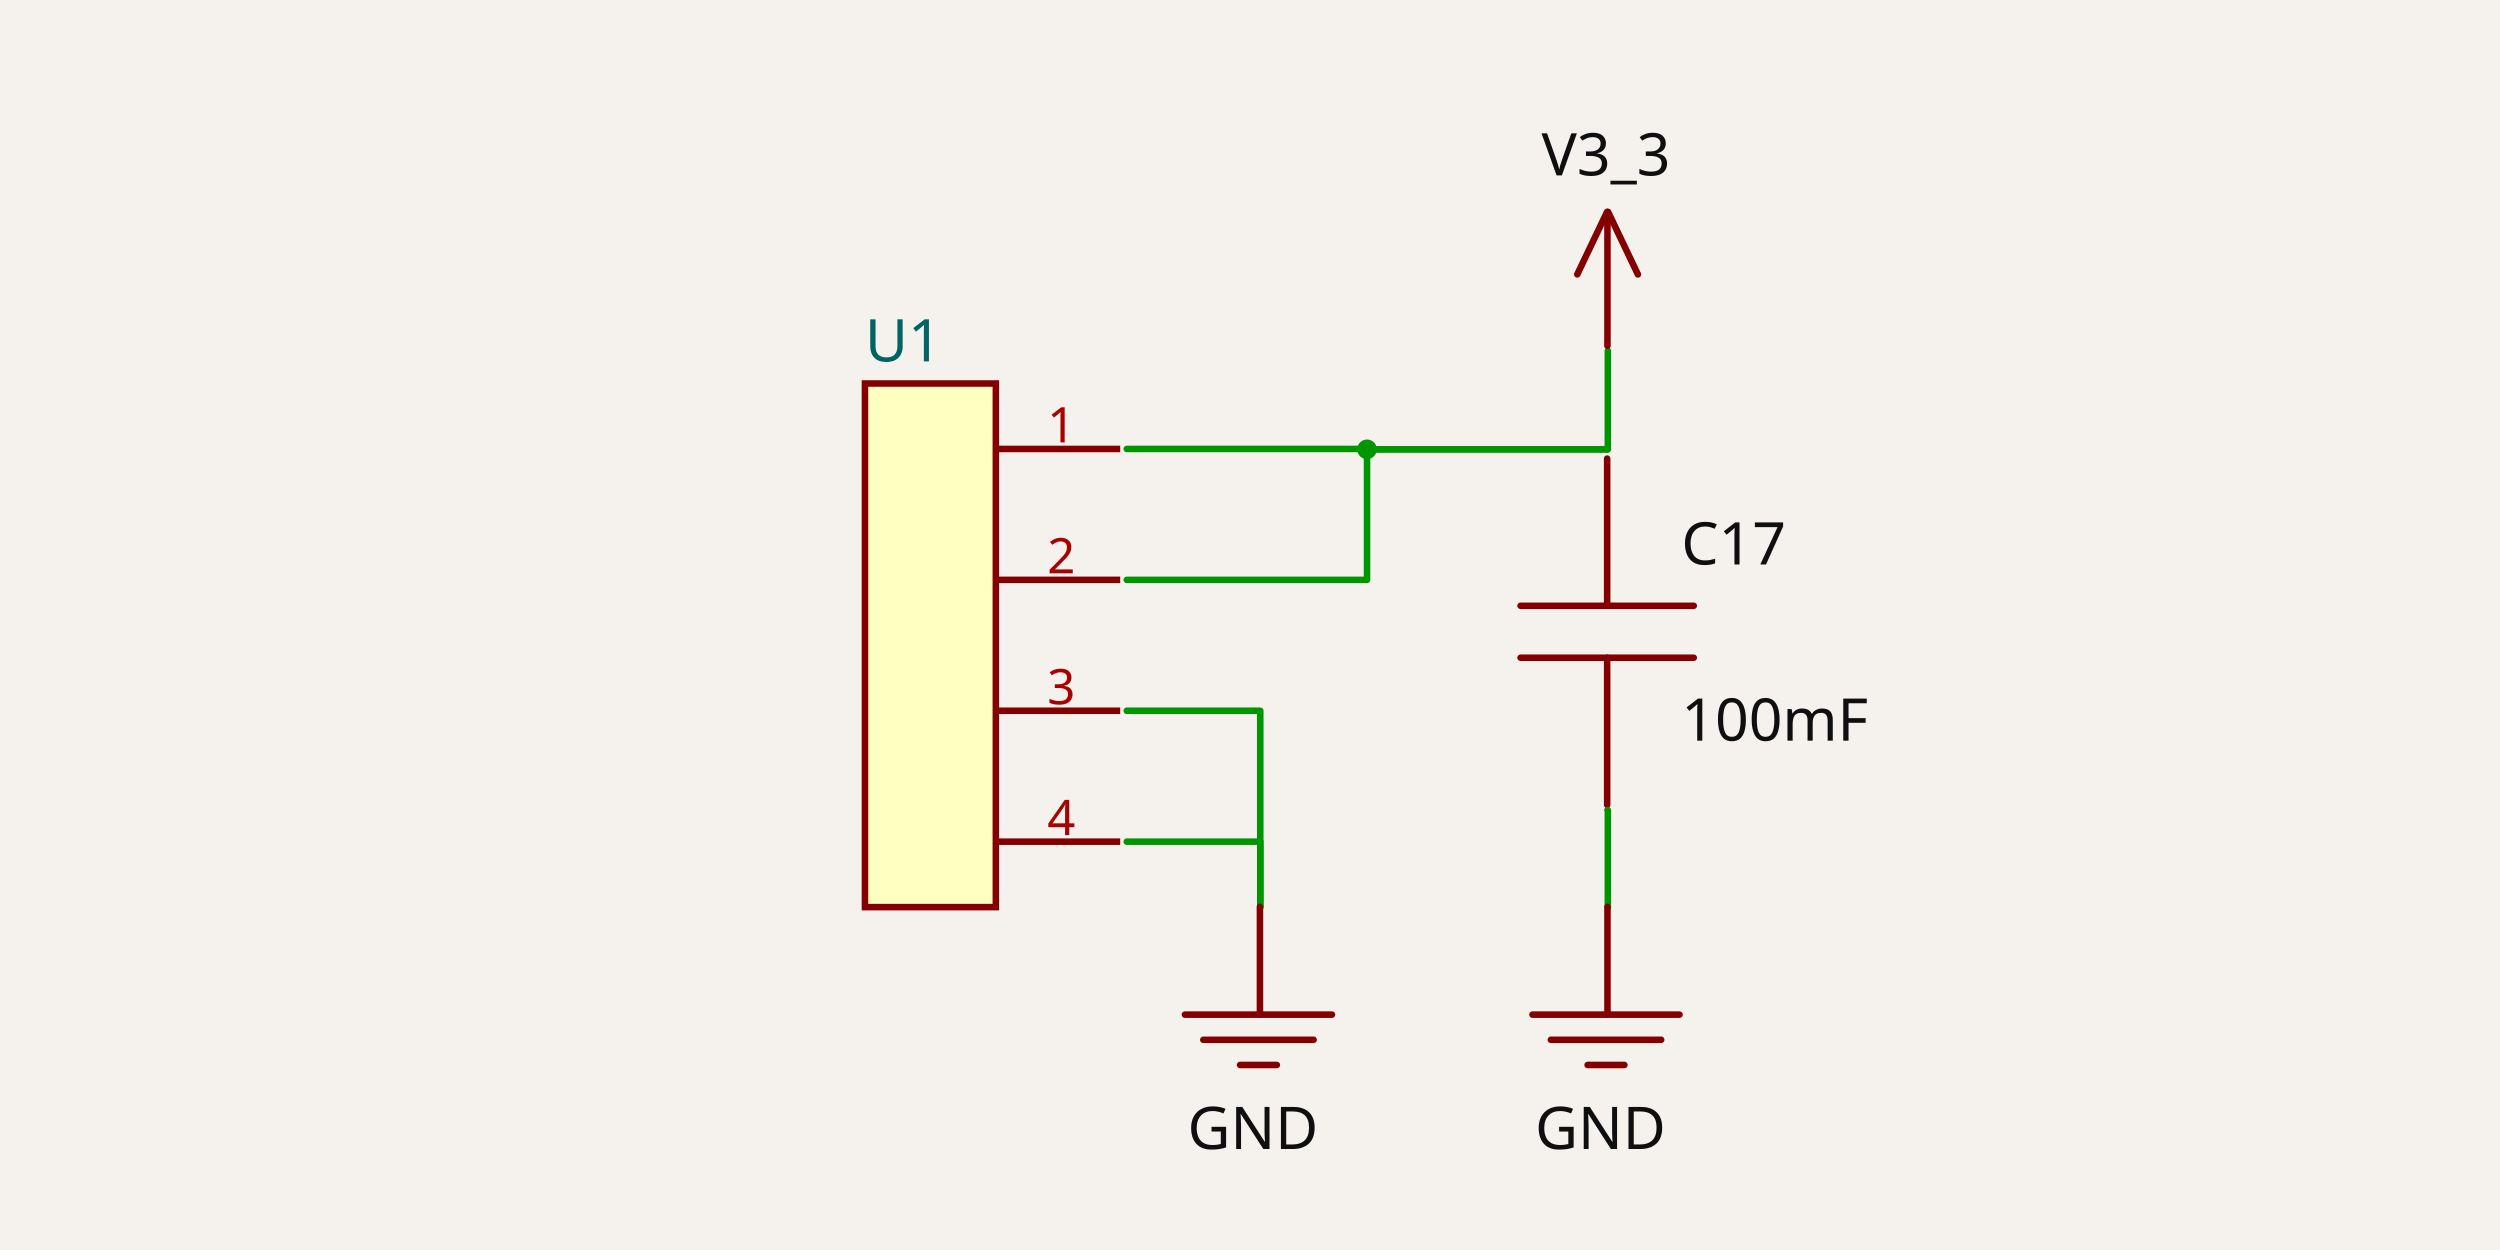
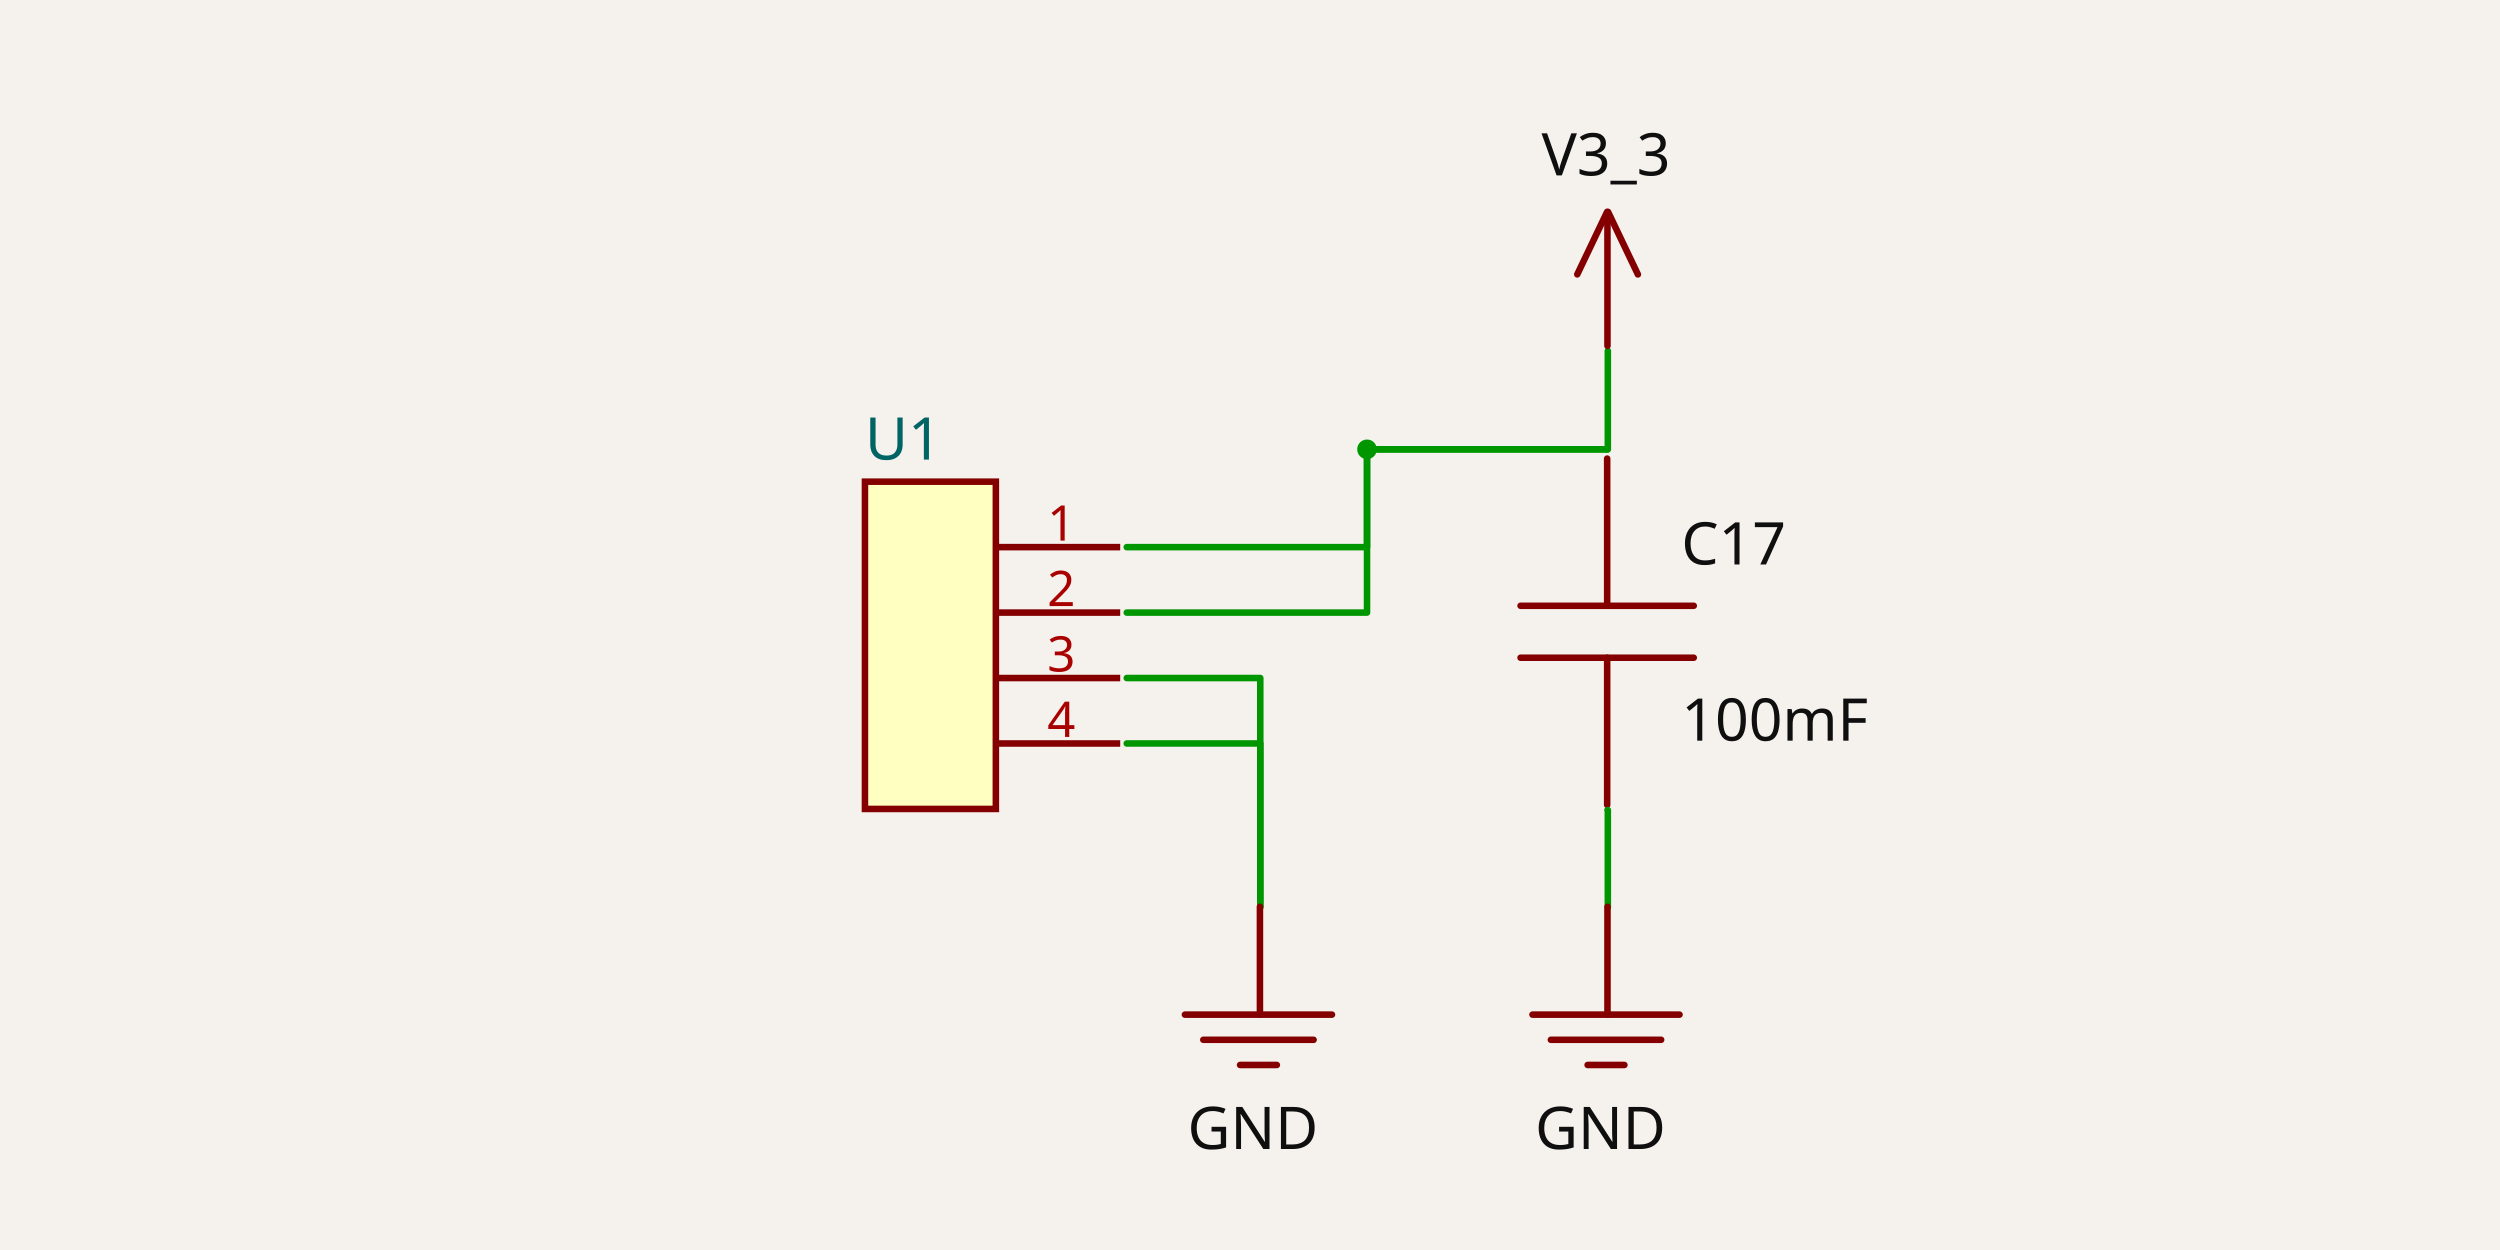
<svg xmlns="http://www.w3.org/2000/svg" width="1200" height="600" style="background-color: rgb(245, 241, 237)" data-real-to-screen-transform="matrix(157.0845114672,0,0,-157.0845114672,446.5931315134,309.7497120117)" data-software-used-string="@tscircuit/core@0.0.555">
  <style>
              .boundary { fill: rgb(245, 241, 237); }
              .schematic-boundary { fill: none; stroke: #fff; }
              .component { fill: none; stroke: rgb(132, 0, 0); }
              .chip { fill: rgb(255, 255, 194); stroke: rgb(132, 0, 0); }
              .component-pin { fill: none; stroke: rgb(132, 0, 0); }
              .trace:hover {
                filter: invert(1);
              }
              .trace:hover .trace-crossing-outline {
                opacity: 0;
              }
              .trace:hover .trace-junction {
                filter: invert(1);
              }
              .text { font-family: sans-serif; fill: rgb(0, 150, 0); }
              .pin-number { fill: rgb(169, 0, 0); }
              .port-label { fill: rgb(0, 100, 100); }
              .component-name { fill: rgb(0, 100, 100); }
            </style>
  <rect class="boundary" x="0" y="0" width="1200" height="600" />
  <g data-circuit-json-type="schematic_component" data-schematic-component-id="schematic_component_0">
-     <rect class="component chip" x="415.176" y="184.082" width="62.834" height="251.335" stroke-width="3.142px" fill="rgb(255, 255, 194)" stroke="rgb(132, 0, 0)" />
-     <rect class="component-overlay" x="415.176" y="184.082" width="62.834" height="251.335" fill="transparent" />
-     <text x="415.176" y="455.838" fill="#006464" text-anchor="start" dominant-baseline="middle" font-family="sans-serif" font-size="28.275px" transform="rotate(0, 415.1762, 455.8383)" />
-     <text x="415.176" y="163.661" fill="#006464" text-anchor="start" dominant-baseline="middle" font-family="sans-serif" font-size="28.275px" transform="rotate(0, 415.1762, 163.6611)">U1</text>
-     <line class="component-pin" x1="537.702" y1="215.499" x2="478.01" y2="215.499" stroke-width="3.142px" />
-     <text class="pin-number" x="509.427" y="212.357" style="font-family: sans-serif;" fill="rgb(169, 0, 0)" text-anchor="middle" dominant-baseline="auto" font-size="23.563px" transform="">1</text>
-     <line class="component-pin" x1="537.702" y1="278.333" x2="478.01" y2="278.333" stroke-width="3.142px" />
-     <text class="pin-number" x="509.427" y="275.191" style="font-family: sans-serif;" fill="rgb(169, 0, 0)" text-anchor="middle" dominant-baseline="auto" font-size="23.563px" transform="">2</text>
-     <line class="component-pin" x1="537.702" y1="341.167" x2="478.01" y2="341.167" stroke-width="3.142px" />
-     <text class="pin-number" x="509.427" y="338.025" style="font-family: sans-serif;" fill="rgb(169, 0, 0)" text-anchor="middle" dominant-baseline="auto" font-size="23.563px" transform="">3</text>
-     <line class="component-pin" x1="537.702" y1="404" x2="478.01" y2="404" stroke-width="3.142px" />
-     <text class="pin-number" x="509.427" y="400.859" style="font-family: sans-serif;" fill="rgb(169, 0, 0)" text-anchor="middle" dominant-baseline="auto" font-size="23.563px" transform="">4</text>
+     <rect class="component chip" x="415.176" y="231.207" width="62.834" height="157.085" stroke-width="3.142px" fill="rgb(255, 255, 194)" stroke="rgb(132, 0, 0)" />
+     <rect class="component-overlay" x="415.176" y="231.207" width="62.834" height="157.085" fill="transparent" />
+     <text x="415.176" y="408.713" fill="#006464" text-anchor="start" dominant-baseline="middle" font-family="sans-serif" font-size="28.275px" transform="rotate(0, 415.1762, 408.713)" />
+     <text x="415.176" y="210.786" fill="#006464" text-anchor="start" dominant-baseline="middle" font-family="sans-serif" font-size="28.275px" transform="rotate(0, 415.1762, 210.7865)">U1</text>
+     <line class="component-pin" x1="537.702" y1="262.624" x2="478.01" y2="262.624" stroke-width="3.142px" />
+     <text class="pin-number" x="509.427" y="259.483" style="font-family: sans-serif;" fill="rgb(169, 0, 0)" text-anchor="middle" dominant-baseline="auto" font-size="23.563px" transform="">1</text>
+     <line class="component-pin" x1="537.702" y1="294.041" x2="478.01" y2="294.041" stroke-width="3.142px" />
+     <text class="pin-number" x="509.427" y="290.9" style="font-family: sans-serif;" fill="rgb(169, 0, 0)" text-anchor="middle" dominant-baseline="auto" font-size="23.563px" transform="">2</text>
+     <line class="component-pin" x1="537.702" y1="325.458" x2="478.01" y2="325.458" stroke-width="3.142px" />
+     <text class="pin-number" x="509.427" y="322.316" style="font-family: sans-serif;" fill="rgb(169, 0, 0)" text-anchor="middle" dominant-baseline="auto" font-size="23.563px" transform="">3</text>
+     <line class="component-pin" x1="537.702" y1="356.875" x2="478.01" y2="356.875" stroke-width="3.142px" />
+     <text class="pin-number" x="509.427" y="353.733" style="font-family: sans-serif;" fill="rgb(169, 0, 0)" text-anchor="middle" dominant-baseline="auto" font-size="23.563px" transform="">4</text>
  </g>
  <g data-circuit-json-type="schematic_component" data-schematic-component-id="schematic_component_1">
    <rect class="component-overlay" x="729.876" y="220.118" width="83.124" height="166.248" fill="transparent" />
    <path d="M 771.438 220.118 L 771.438 290.774" stroke="rgb(132, 0, 0)" fill="none" stroke-width="3.142px" stroke-linecap="round" />
    <path d="M 771.438 315.711 L 771.438 386.366" stroke="rgb(132, 0, 0)" fill="none" stroke-width="3.142px" stroke-linecap="round" />
    <path d="M 729.876 290.774 L 813 290.774" stroke="rgb(132, 0, 0)" fill="none" stroke-width="3.142px" stroke-linecap="round" />
    <path d="M 729.876 315.711 L 813 315.711" stroke="rgb(132, 0, 0)" fill="none" stroke-width="3.142px" stroke-linecap="round" />
    <text x="807.055" y="270.953" fill="rgb(15, 15, 15)" font-family="sans-serif" text-anchor="start" dominant-baseline="auto" font-size="28.275px">C17</text>
    <text x="807.055" y="333.575" fill="rgb(15, 15, 15)" font-family="sans-serif" text-anchor="start" dominant-baseline="hanging" font-size="28.275px">100mF</text>
  </g>
  <g class="trace" data-circuit-json-type="schematic_trace" data-schematic-trace-id="schematic_trace_0">
-     <path d="M 771.494 215.677 L 656.169 215.677 L 656.169 215.499 L 540.844 215.499" class="trace-invisible-hover-outline" stroke="rgb(0, 150, 0)" fill="none" stroke-width="25.134px" stroke-linecap="round" opacity="0" stroke-linejoin="round" />
-     <path d="M 771.494 215.677 L 656.169 215.677 L 656.169 215.499 L 540.844 215.499" stroke="rgb(0, 150, 0)" fill="none" stroke-width="3.142px" stroke-linecap="round" stroke-linejoin="round" />
+     <path d="M 771.494 215.677 L 656.169 215.677 L 656.169 262.624 L 540.844 262.624" class="trace-invisible-hover-outline" stroke="rgb(0, 150, 0)" fill="none" stroke-width="25.134px" stroke-linecap="round" opacity="0" stroke-linejoin="round" />
+     <path d="M 771.494 215.677 L 656.169 215.677 L 656.169 262.624 L 540.844 262.624" stroke="rgb(0, 150, 0)" fill="none" stroke-width="3.142px" stroke-linecap="round" stroke-linejoin="round" />
  </g>
  <g class="trace" data-circuit-json-type="schematic_trace" data-schematic-trace-id="schematic_trace_1">
-     <path d="M 771.494 215.677 L 656.169 215.677 L 656.169 278.333 L 540.844 278.333" class="trace-invisible-hover-outline" stroke="rgb(0, 150, 0)" fill="none" stroke-width="25.134px" stroke-linecap="round" opacity="0" stroke-linejoin="round" />
-     <path d="M 771.494 215.677 L 656.169 215.677 L 656.169 278.333 L 540.844 278.333" stroke="rgb(0, 150, 0)" fill="none" stroke-width="3.142px" stroke-linecap="round" stroke-linejoin="round" />
+     <path d="M 771.494 215.677 L 656.169 215.677 L 656.169 294.041 L 540.844 294.041" class="trace-invisible-hover-outline" stroke="rgb(0, 150, 0)" fill="none" stroke-width="25.134px" stroke-linecap="round" opacity="0" stroke-linejoin="round" />
+     <path d="M 771.494 215.677 L 656.169 215.677 L 656.169 294.041 L 540.844 294.041" stroke="rgb(0, 150, 0)" fill="none" stroke-width="3.142px" stroke-linecap="round" stroke-linejoin="round" />
    <circle cx="656.169" cy="215.677" r="4.713" class="trace-junction" fill="rgb(0, 150, 0)" />
  </g>
  <g class="trace" data-circuit-json-type="schematic_trace" data-schematic-trace-id="schematic_trace_2">
    <path d="M 771.494 215.677 L 771.758 215.677 L 771.758 168.374" class="trace-invisible-hover-outline" stroke="rgb(0, 150, 0)" fill="none" stroke-width="25.134px" stroke-linecap="round" opacity="0" stroke-linejoin="round" />
    <path d="M 771.494 215.677 L 771.758 215.677 L 771.758 168.374" stroke="rgb(0, 150, 0)" fill="none" stroke-width="3.142px" stroke-linecap="round" stroke-linejoin="round" />
  </g>
  <g class="trace" data-circuit-json-type="schematic_trace" data-schematic-trace-id="schematic_trace_3">
-     <path d="M 540.844 404 L 604.934 404 L 604.934 435.417" class="trace-invisible-hover-outline" stroke="rgb(0, 150, 0)" fill="none" stroke-width="25.134px" stroke-linecap="round" opacity="0" stroke-linejoin="round" />
-     <path d="M 540.844 404 L 604.934 404 L 604.934 435.417" stroke="rgb(0, 150, 0)" fill="none" stroke-width="3.142px" stroke-linecap="round" stroke-linejoin="round" />
+     <path d="M 540.844 356.875 L 604.934 356.875 L 604.934 435.417" class="trace-invisible-hover-outline" stroke="rgb(0, 150, 0)" fill="none" stroke-width="25.134px" stroke-linecap="round" opacity="0" stroke-linejoin="round" />
+     <path d="M 540.844 356.875 L 604.934 356.875 L 604.934 435.417" stroke="rgb(0, 150, 0)" fill="none" stroke-width="3.142px" stroke-linecap="round" stroke-linejoin="round" />
  </g>
  <g class="trace" data-circuit-json-type="schematic_trace" data-schematic-trace-id="schematic_trace_4">
-     <path d="M 540.844 341.167 L 604.934 341.167 L 604.934 435.417" class="trace-invisible-hover-outline" stroke="rgb(0, 150, 0)" fill="none" stroke-width="25.134px" stroke-linecap="round" opacity="0" stroke-linejoin="round" />
-     <path d="M 540.844 341.167 L 604.934 341.167 L 604.934 435.417" stroke="rgb(0, 150, 0)" fill="none" stroke-width="3.142px" stroke-linecap="round" stroke-linejoin="round" />
+     <path d="M 540.844 325.458 L 604.934 325.458 L 604.934 435.417" class="trace-invisible-hover-outline" stroke="rgb(0, 150, 0)" fill="none" stroke-width="25.134px" stroke-linecap="round" opacity="0" stroke-linejoin="round" />
+     <path d="M 540.844 325.458 L 604.934 325.458 L 604.934 435.417" stroke="rgb(0, 150, 0)" fill="none" stroke-width="3.142px" stroke-linecap="round" stroke-linejoin="round" />
  </g>
  <g class="trace" data-circuit-json-type="schematic_trace" data-schematic-trace-id="schematic_trace_5">
    <path d="M 771.58 388.85 L 771.758 388.85 L 771.758 435.417" class="trace-invisible-hover-outline" stroke="rgb(0, 150, 0)" fill="none" stroke-width="25.134px" stroke-linecap="round" opacity="0" stroke-linejoin="round" />
    <path d="M 771.58 388.85 L 771.758 388.85 L 771.758 435.417" stroke="rgb(0, 150, 0)" fill="none" stroke-width="3.142px" stroke-linecap="round" stroke-linejoin="round" />
  </g>
  <rect class="component-overlay" x="757.089" y="101.69" width="29.105" height="64.336" fill="transparent" />
  <path d="M 771.411 101.69 L 757.089 131.704" stroke="rgb(132, 0, 0)" fill="none" stroke-width="3.142px" stroke-linecap="round" />
  <path d="M 771.871 101.706 L 786.193 131.72" stroke="rgb(132, 0, 0)" fill="none" stroke-width="3.142px" stroke-linecap="round" />
  <path d="M 771.577 102.482 L 771.577 166.026" stroke="rgb(132, 0, 0)" fill="none" stroke-width="3.142px" stroke-linecap="round" />
  <text x="770.874" y="92.485" fill="rgb(15, 15, 15)" font-family="sans-serif" text-anchor="middle" dominant-baseline="ideographic" font-size="28.275px">V3_3</text>
  <rect class="component-overlay" x="568.767" y="435.247" width="70.581" height="75.939" fill="transparent" />
  <path d="M 604.764 435.247 L 604.764 487.027" stroke="rgb(132, 0, 0)" fill="none" stroke-width="3.142px" stroke-linecap="round" />
  <path d="M 568.767 487.022 L 639.349 487.022" stroke="rgb(132, 0, 0)" fill="none" stroke-width="3.142px" stroke-linecap="round" />
  <path d="M 577.59 499.104 L 630.526 499.104" stroke="rgb(132, 0, 0)" fill="none" stroke-width="3.142px" stroke-linecap="round" />
  <path d="M 595.235 511.186 L 612.881 511.186" stroke="rgb(132, 0, 0)" fill="none" stroke-width="3.142px" stroke-linecap="round" />
  <text x="601.381" y="529.586" fill="rgb(15, 15, 15)" font-family="sans-serif" text-anchor="middle" dominant-baseline="hanging" font-size="28.275px">GND</text>
  <rect class="component-overlay" x="735.591" y="435.247" width="70.581" height="75.939" fill="transparent" />
  <path d="M 771.587 435.247 L 771.587 487.027" stroke="rgb(132, 0, 0)" fill="none" stroke-width="3.142px" stroke-linecap="round" />
  <path d="M 735.591 487.022 L 806.172 487.022" stroke="rgb(132, 0, 0)" fill="none" stroke-width="3.142px" stroke-linecap="round" />
  <path d="M 744.414 499.104 L 797.35 499.104" stroke="rgb(132, 0, 0)" fill="none" stroke-width="3.142px" stroke-linecap="round" />
  <path d="M 762.059 511.186 L 779.704 511.186" stroke="rgb(132, 0, 0)" fill="none" stroke-width="3.142px" stroke-linecap="round" />
  <text x="768.205" y="529.586" fill="rgb(15, 15, 15)" font-family="sans-serif" text-anchor="middle" dominant-baseline="hanging" font-size="28.275px">GND</text>
</svg>
